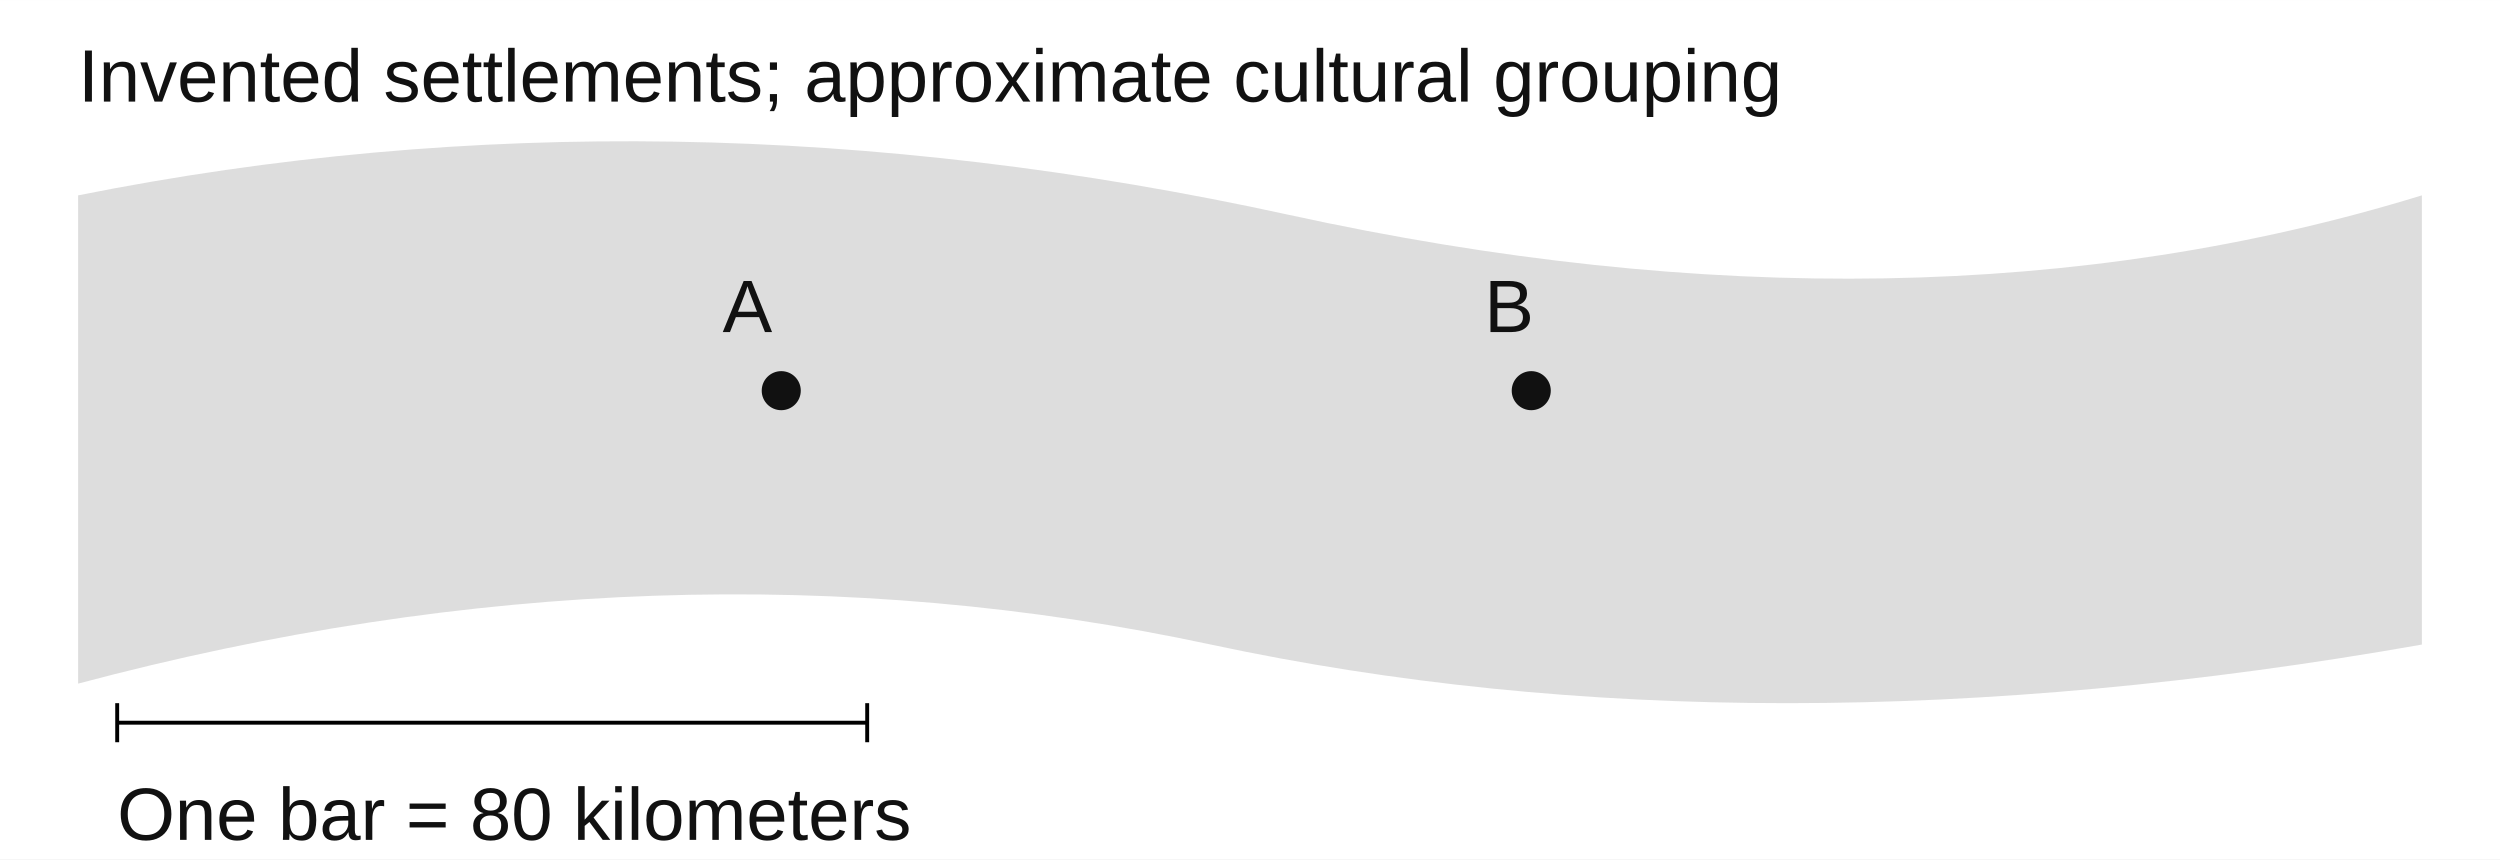
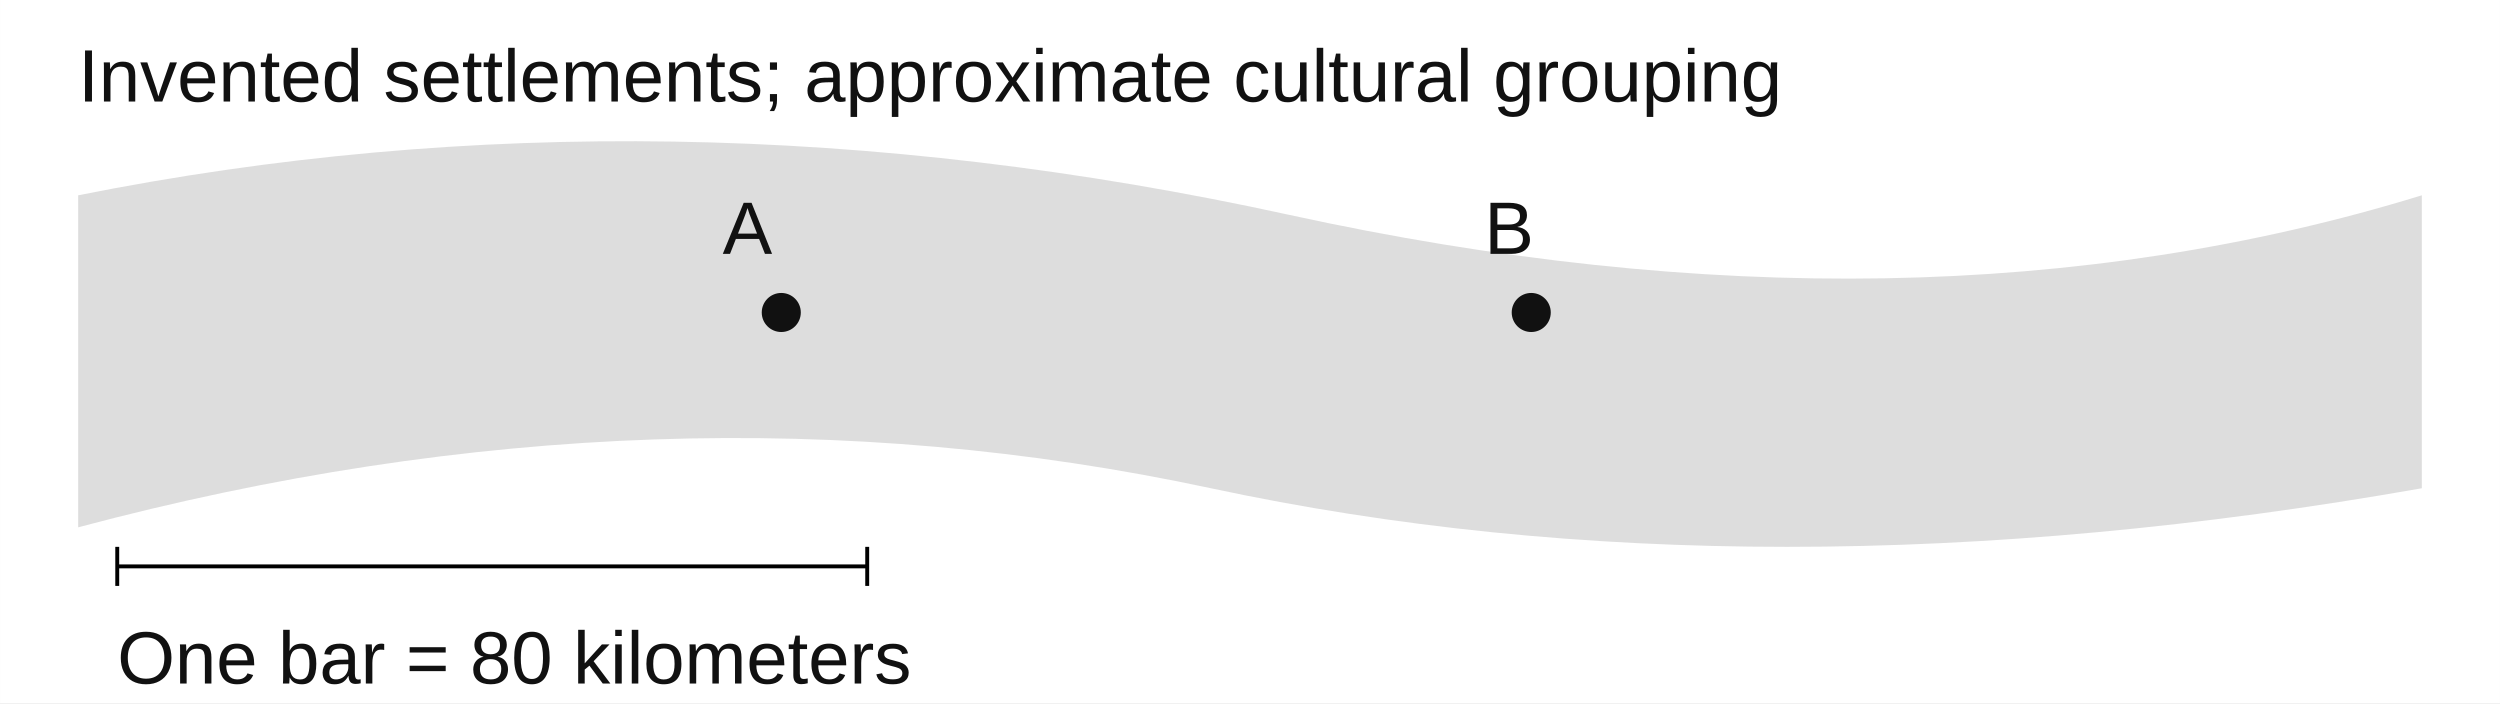
- <svg xmlns="http://www.w3.org/2000/svg" width="6.667in" height="2.292in" viewBox="0 0 640 220">
+ <svg xmlns="http://www.w3.org/2000/svg" width="6.667in" height="1.875in" viewBox="0 0 640 180">
  <rect width="100%" height="100%" fill="white" />
  <g font-family="Arial,sans-serif" font-size="19" fill="#111">
    <text x="20" y="26">Invented settlements; approximate cultural grouping</text>
-     <path d="M20 50Q170 20 330 55T620 50V165Q450 195 310 165T20 175Z" fill="#ddd" />
-     <circle cx="200" cy="100" r="5" />
-     <circle cx="392" cy="100" r="5" />
-     <text x="185" y="85">A</text>
-     <text x="380" y="85">B</text>
-     <path d="M30 185H222M30 180V190M222 180V190" stroke="black" />
-     <text x="30" y="215">One bar = 80 kilometers</text>
+     <path d="M20 50Q170 20 330 55T620 50V125Q450 155 310 125T20 135Z" fill="#ddd" />
+     <circle cx="200" cy="80" r="5" />
+     <circle cx="392" cy="80" r="5" />
+     <text x="185" y="65">A</text>
+     <text x="380" y="65">B</text>
+     <path d="M30 145H222M30 140V150M222 140V150" stroke="black" />
+     <text x="30" y="175">One bar = 80 kilometers</text>
  </g>
</svg>
